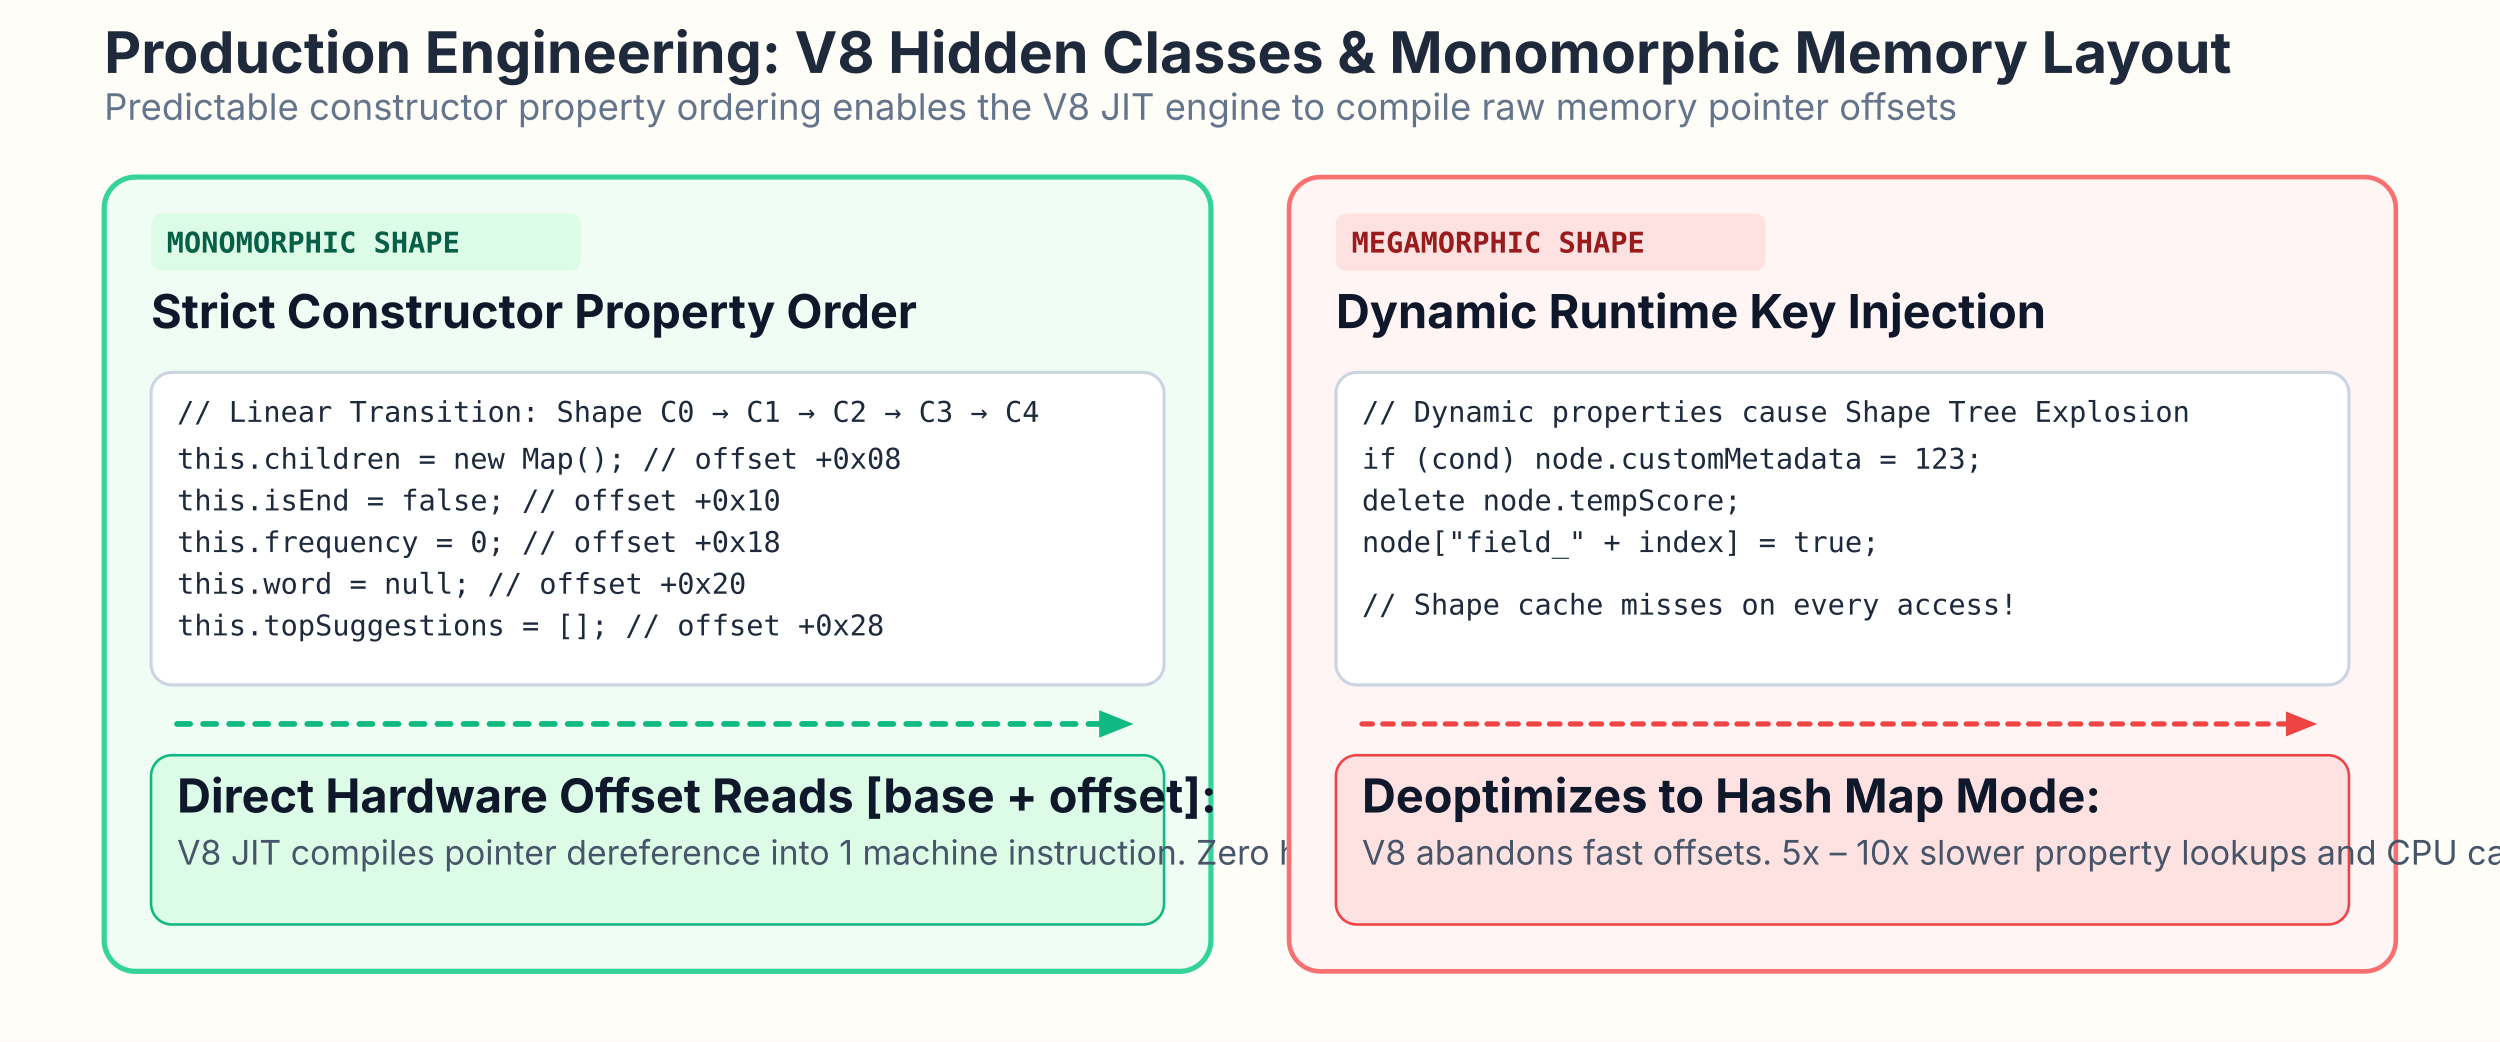
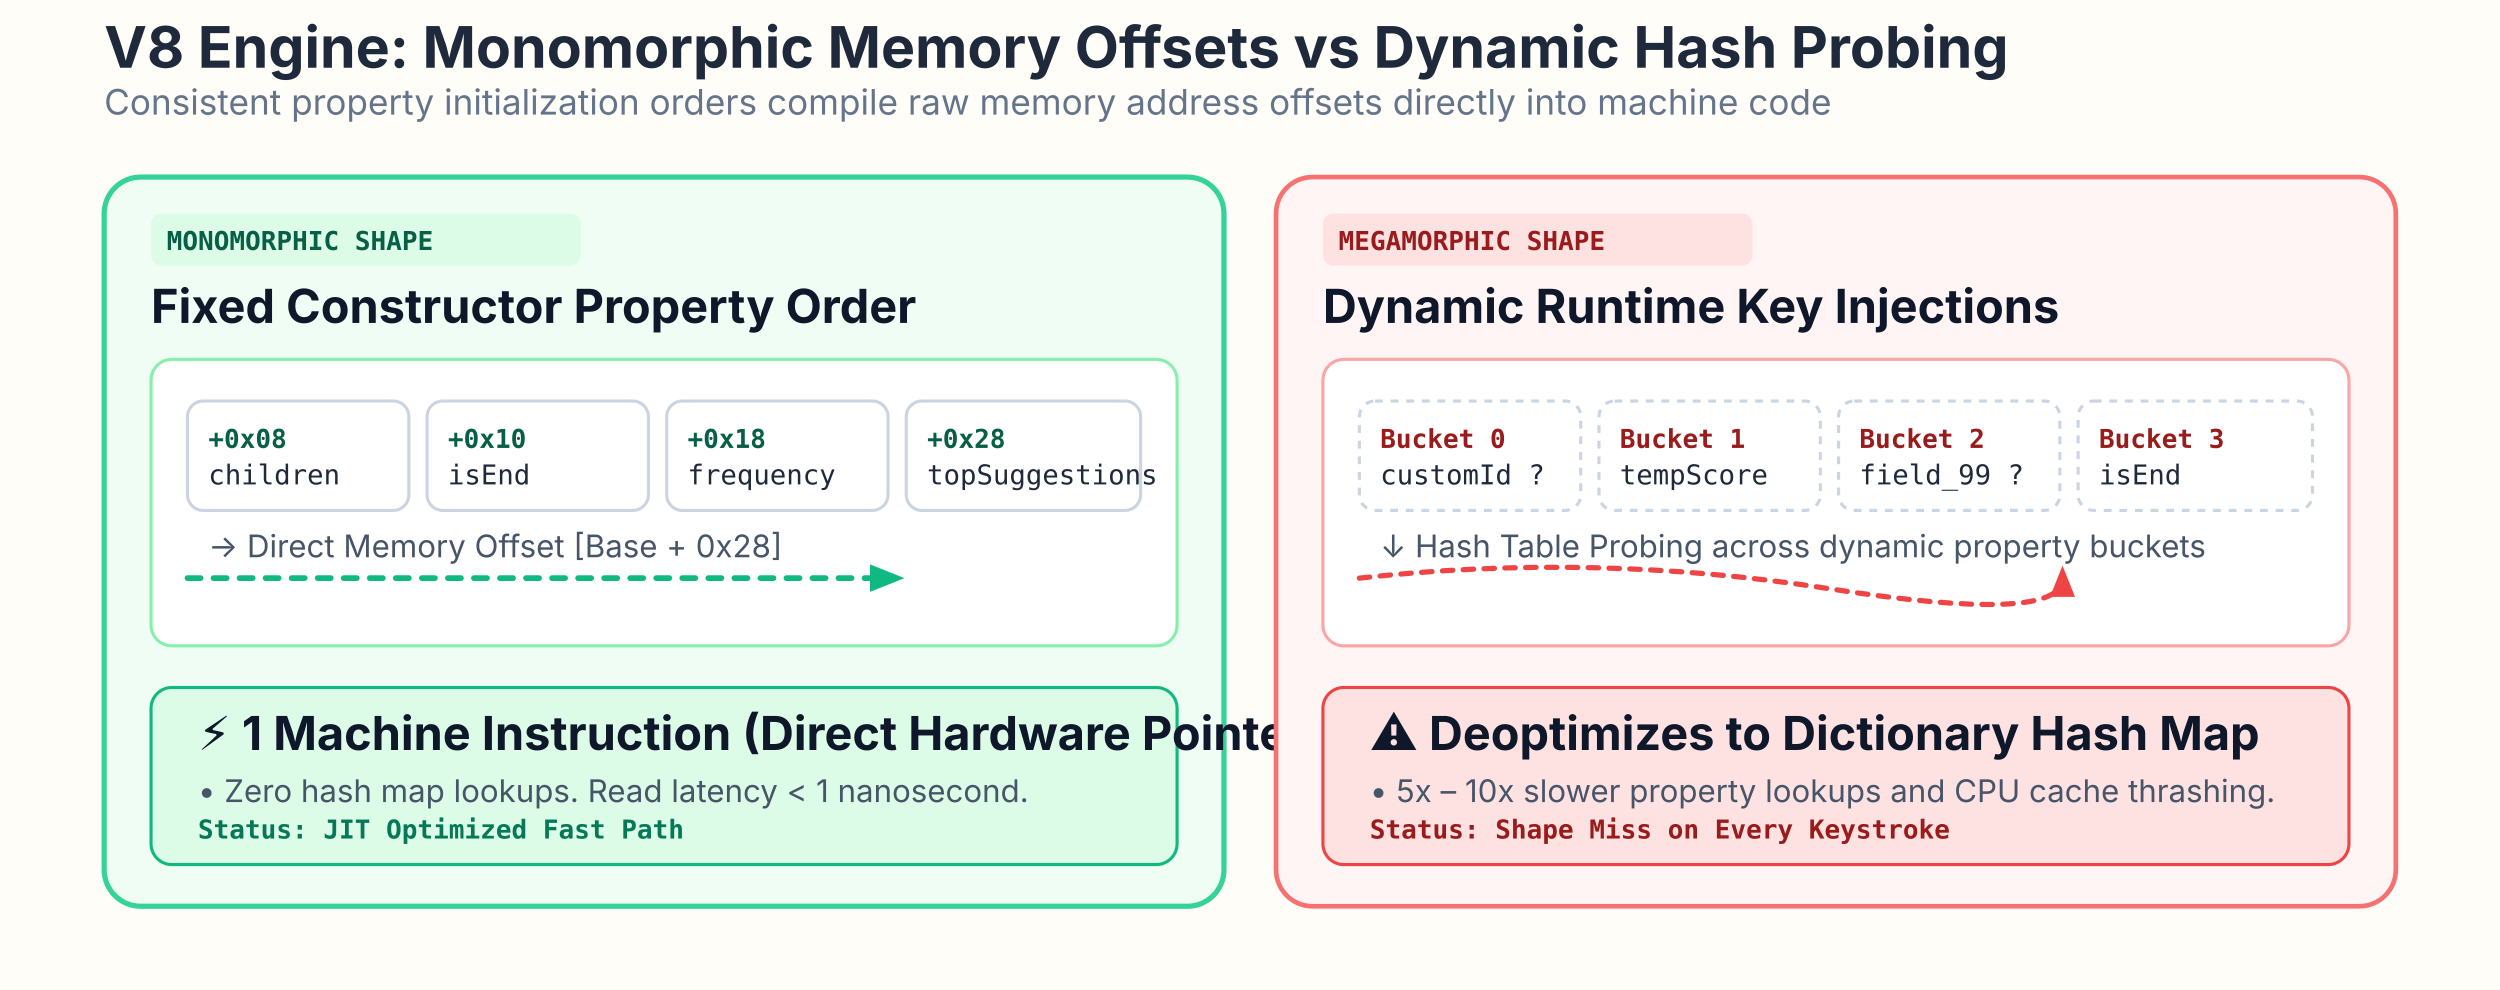
- <svg xmlns="http://www.w3.org/2000/svg" viewBox="0 0 960 400" width="100%" height="100%">
+ <svg xmlns="http://www.w3.org/2000/svg" viewBox="0 0 960 380" width="100%" height="100%">
  <defs>
    <style>
      @keyframes flowDash {
        to { stroke-dashoffset: -20; }
      }
      .bg { fill: #FFFDF8; }
      .sketch-title { font-family: "Caveat", "Virgil", "Comic Neue", "Chalkboard SE", -apple-system, sans-serif; font-size: 22px; font-weight: 700; fill: #1E293B; }
-       .sketch-subtitle { font-family: "Caveat", "Virgil", "Comic Neue", "Chalkboard SE", -apple-system, sans-serif; font-size: 14px; fill: #64748B; }
-       .card-good {
-         fill: #F0FDF4;
-         stroke: #34D399;
-         stroke-width: 2;
-         stroke-linecap: round;
-         stroke-linejoin: round;
-         rx: 12;
-       }
-       .card-bad {
-         fill: #FFF5F5;
-         stroke: #F87171;
-         stroke-width: 1.8;
-         stroke-linecap: round;
-         stroke-linejoin: round;
-         rx: 12;
-       }
-       .inner-code { fill: #FFFFFF; stroke: #CBD5E1; stroke-width: 1.2; rx: 8; }
+       .sketch-subtitle { font-family: "Caveat", "Virgil", "Comic Neue", "Chalkboard SE", -apple-system, sans-serif; font-size: 13.5px; fill: #64748B; }
+       .card-good { fill: #F0FDF4; stroke: #34D399; stroke-width: 2; rx: 14; }
+       .card-bad { fill: #FFF5F5; stroke: #F87171; stroke-width: 1.8; rx: 14; }
+       .inner-slot { fill: #FFFFFF; stroke: #CBD5E1; stroke-width: 1.2; rx: 6; }
      .flow-good {
        stroke: #10B981;
        stroke-width: 2.2;
        stroke-linecap: round;
        stroke-dasharray: 5, 5;
        fill: none;
        animation: flowDash 3.5s linear infinite;
      }
      .flow-bad {
        stroke: #EF4444;
        stroke-width: 2;
        stroke-linecap: round;
        stroke-dasharray: 4, 4;
        fill: none;
        animation: flowDash 4.5s linear infinite;
      }
-       .txt-badge { font-family: "SFMono-Regular", Consolas, monospace; font-size: 11px; font-weight: 700; }
+       .txt-badge { font-family: "SFMono-Regular", Consolas, monospace; font-size: 10px; font-weight: 700; }
      .txt-heading { font-family: "Caveat", "Virgil", "Comic Neue", -apple-system, sans-serif; font-size: 18px; font-weight: 700; fill: #0F172A; }
-       .txt-sub { font-family: "Caveat", "Virgil", "Comic Neue", -apple-system, sans-serif; font-size: 13px; fill: #475569; }
-       .txt-code { font-family: "SFMono-Regular", Consolas, monospace; font-size: 11px; fill: #1E293B; }
+       .txt-sub { font-family: "Caveat", "Virgil", "Comic Neue", -apple-system, sans-serif; font-size: 12px; fill: #475569; }
+       .txt-code { font-family: "SFMono-Regular", Consolas, monospace; font-size: 10.5px; fill: #1E293B; }
    </style>
    <marker id="arr-green" viewBox="0 0 10 10" refX="6" refY="5" markerWidth="6" markerHeight="6" orient="auto">
      <path d="M 0 1 L 10 5 L 0 9 z" fill="#10B981" />
    </marker>
    <marker id="arr-red" viewBox="0 0 10 10" refX="6" refY="5" markerWidth="6" markerHeight="6" orient="auto">
      <path d="M 0 1 L 10 5 L 0 9 z" fill="#EF4444" />
    </marker>
  </defs>
-   <rect width="960" height="400" class="bg" />
-   <g transform="translate(40, 28)">
-     <text x="0" y="0" class="sketch-title">Production Engineering: V8 Hidden Classes &amp; Monomorphic Memory Layout</text>
-     <text x="0" y="18" class="sketch-subtitle">Predictable constructor property ordering enables the V8 JIT engine to compile raw memory pointer offsets</text>
+   <rect width="960" height="380" class="bg" />
+   <g transform="translate(40, 26)">
+     <text x="0" y="0" class="sketch-title">V8 Engine: Monomorphic Memory Offsets vs Dynamic Hash Probing</text>
+     <text x="0" y="18" class="sketch-subtitle">Consistent property initialization orders compile raw memory address offsets directly into machine code</text>
  </g>
  <g transform="translate(40, 68)">
-     <rect width="425" height="305" class="card-good" />
-     <rect x="18" y="14" width="165" height="22" fill="#DCFCE7" rx="4" />
-     <text x="24" y="29" class="txt-badge" fill="#065F46">MONOMORPHIC SHAPE</text>
-     <text x="18" y="58" class="txt-heading" fill="#065F46">Strict Constructor Property Order</text>
-     <rect x="18" y="75" width="389" height="120" class="inner-code" />
-     <text x="28" y="94" class="txt-code" fill="#059669">// Linear Transition: Shape C0 → C1 → C2 → C3 → C4</text>
-     <text x="28" y="112" class="txt-code">this.children = new Map();     // offset +0x08</text>
-     <text x="28" y="128" class="txt-code">this.isEnd = false;             // offset +0x10</text>
-     <text x="28" y="144" class="txt-code">this.frequency = 0;             // offset +0x18</text>
-     <text x="28" y="160" class="txt-code">this.word = null;               // offset +0x20</text>
-     <text x="28" y="176" class="txt-code">this.topSuggestions = [];       // offset +0x28</text>
-     <path d="M 28 210 L 390 210" class="flow-good" marker-end="url(#arr-green)" />
-     <rect x="18" y="222" width="389" height="65" fill="#DCFCE7" stroke="#10B981" rx="8" />
-     <text x="28" y="244" class="txt-heading" font-size="15px" fill="#065F46">Direct Hardware Offset Reads [base + offset]:</text>
-     <text x="28" y="264" class="txt-sub" fill="#065F46">V8 JIT compiles pointer dereference into 1 machine instruction. Zero hash probing!</text>
+     <rect width="430" height="280" class="card-good" />
+     <rect x="18" y="14" width="165" height="20" rx="4" fill="#DCFCE7" />
+     <text x="24" y="28" class="txt-badge" fill="#065F46">MONOMORPHIC SHAPE</text>
+     <text x="18" y="56" class="txt-heading" fill="#065F46">Fixed Constructor Property Order</text>
+     <g transform="translate(18, 70)">
+       <rect width="394" height="110" rx="8" fill="#FFFFFF" stroke="#86EFAC" stroke-width="1.2" />
+       <g transform="translate(14, 16)">
+         <rect x="0" y="0" width="85" height="42" class="inner-slot" stroke="#10B981" />
+         <text x="8" y="18" class="txt-badge" font-size="8.5px" fill="#065F46">+0x08</text>
+         <text x="8" y="32" class="txt-code" font-size="9.5px">children</text>
+         <rect x="92" y="0" width="85" height="42" class="inner-slot" stroke="#10B981" />
+         <text x="100" y="18" class="txt-badge" font-size="8.5px" fill="#065F46">+0x10</text>
+         <text x="100" y="32" class="txt-code" font-size="9.5px">isEnd</text>
+         <rect x="184" y="0" width="85" height="42" class="inner-slot" stroke="#10B981" />
+         <text x="192" y="18" class="txt-badge" font-size="8.5px" fill="#065F46">+0x18</text>
+         <text x="192" y="32" class="txt-code" font-size="9.5px">frequency</text>
+         <rect x="276" y="0" width="90" height="42" class="inner-slot" stroke="#10B981" />
+         <text x="284" y="18" class="txt-badge" font-size="8.5px" fill="#065F46">+0x28</text>
+         <text x="284" y="32" class="txt-code" font-size="9.5px">topSuggestions</text>
+         <path d="M 0 68 L 270 68" class="flow-good" marker-end="url(#arr-green)" />
+         <text x="8" y="60" class="txt-sub" font-size="11.5px" fill="#047857">→ Direct Memory Offset [Base + 0x28]</text>
+       </g>
+     </g>
+     <g transform="translate(18, 196)">
+       <rect width="394" height="68" rx="8" fill="#DCFCE7" stroke="#10B981" stroke-width="1.2" />
+       <text x="18" y="24" class="txt-heading" font-size="16px" fill="#065F46">⚡ 1 Machine Instruction (Direct Hardware Pointer)</text>
+       <text x="18" y="44" class="txt-sub" font-size="12px" fill="#065F46">• Zero hash map lookups. Read latency &lt; 1 nanosecond.</text>
+       <text x="18" y="58" class="txt-badge" font-size="9.5px" fill="#047857">Status: JIT Optimized Fast Path</text>
+     </g>
  </g>
-   <g transform="translate(495, 68)">
-     <rect width="425" height="305" class="card-bad" />
-     <rect x="18" y="14" width="165" height="22" fill="#FEE2E2" rx="4" />
-     <text x="24" y="29" class="txt-badge" fill="#991B1B">MEGAMORPHIC SHAPE</text>
-     <text x="18" y="58" class="txt-heading" fill="#991B1B">Dynamic Runtime Key Injection</text>
-     <rect x="18" y="75" width="389" height="120" class="inner-code" />
-     <text x="28" y="94" class="txt-code" fill="#DC2626">// Dynamic properties cause Shape Tree Explosion</text>
-     <text x="28" y="112" class="txt-code">if (cond) node.customMetadata = 123;</text>
-     <text x="28" y="128" class="txt-code">delete node.tempScore;</text>
-     <text x="28" y="144" class="txt-code">node["field_" + index] = true;</text>
-     <text x="28" y="168" class="txt-code" fill="#B91C1C">// Shape cache misses on every access!</text>
-     <path d="M 28 210 L 390 210" class="flow-bad" marker-end="url(#arr-red)" />
-     <rect x="18" y="222" width="389" height="65" fill="#FEE2E2" stroke="#EF4444" rx="8" />
-     <text x="28" y="244" class="txt-heading" font-size="15px" fill="#991B1B">Deoptimizes to Hash Map Mode:</text>
-     <text x="28" y="264" class="txt-sub" fill="#991B1B">V8 abandons fast offsets. 5x – 10x slower property lookups and CPU cache thrashing.</text>
+   <g transform="translate(490, 68)">
+     <rect width="430" height="280" class="card-bad" />
+     <rect x="18" y="14" width="165" height="20" rx="4" fill="#FEE2E2" />
+     <text x="24" y="28" class="txt-badge" fill="#991B1B">MEGAMORPHIC SHAPE</text>
+     <text x="18" y="56" class="txt-heading" fill="#991B1B">Dynamic Runtime Key Injections</text>
+     <g transform="translate(18, 70)">
+       <rect width="394" height="110" rx="8" fill="#FFFFFF" stroke="#FCA5A5" stroke-width="1.2" />
+       <g transform="translate(14, 16)">
+         <rect x="0" y="0" width="85" height="42" class="inner-slot" stroke="#EF4444" stroke-dasharray="3,3" />
+         <text x="8" y="18" class="txt-badge" font-size="8.5px" fill="#991B1B">Bucket 0</text>
+         <text x="8" y="32" class="txt-code" font-size="9.5px">customId ?</text>
+         <rect x="92" y="0" width="85" height="42" class="inner-slot" stroke="#EF4444" stroke-dasharray="3,3" />
+         <text x="100" y="18" class="txt-badge" font-size="8.5px" fill="#991B1B">Bucket 1</text>
+         <text x="100" y="32" class="txt-code" font-size="9.5px">tempScore</text>
+         <rect x="184" y="0" width="85" height="42" class="inner-slot" stroke="#EF4444" stroke-dasharray="3,3" />
+         <text x="192" y="18" class="txt-badge" font-size="8.5px" fill="#991B1B">Bucket 2</text>
+         <text x="192" y="32" class="txt-code" font-size="9.5px">field_99 ?</text>
+         <rect x="276" y="0" width="90" height="42" class="inner-slot" stroke="#EF4444" stroke-dasharray="3,3" />
+         <text x="284" y="18" class="txt-badge" font-size="8.5px" fill="#991B1B">Bucket 3</text>
+         <text x="284" y="32" class="txt-code" font-size="9.5px">isEnd</text>
+         <path d="M 0 68 Q 90 58 180 72 T 270 68" class="flow-bad" marker-end="url(#arr-red)" />
+         <text x="8" y="60" class="txt-sub" font-size="11.5px" fill="#DC2626">↓ Hash Table Probing across dynamic property buckets</text>
+       </g>
+     </g>
+     <g transform="translate(18, 196)">
+       <rect width="394" height="68" rx="8" fill="#FEE2E2" stroke="#EF4444" stroke-width="1.2" />
+       <text x="18" y="24" class="txt-heading" font-size="16px" fill="#991B1B">⚠ Deoptimizes to Dictionary Hash Map</text>
+       <text x="18" y="44" class="txt-sub" font-size="12px" fill="#991B1B">• 5x – 10x slower property lookups and CPU cache thrashing.</text>
+       <text x="18" y="58" class="txt-badge" font-size="9.5px" fill="#991B1B">Status: Shape Miss on Every Keystroke</text>
+     </g>
  </g>
</svg>
